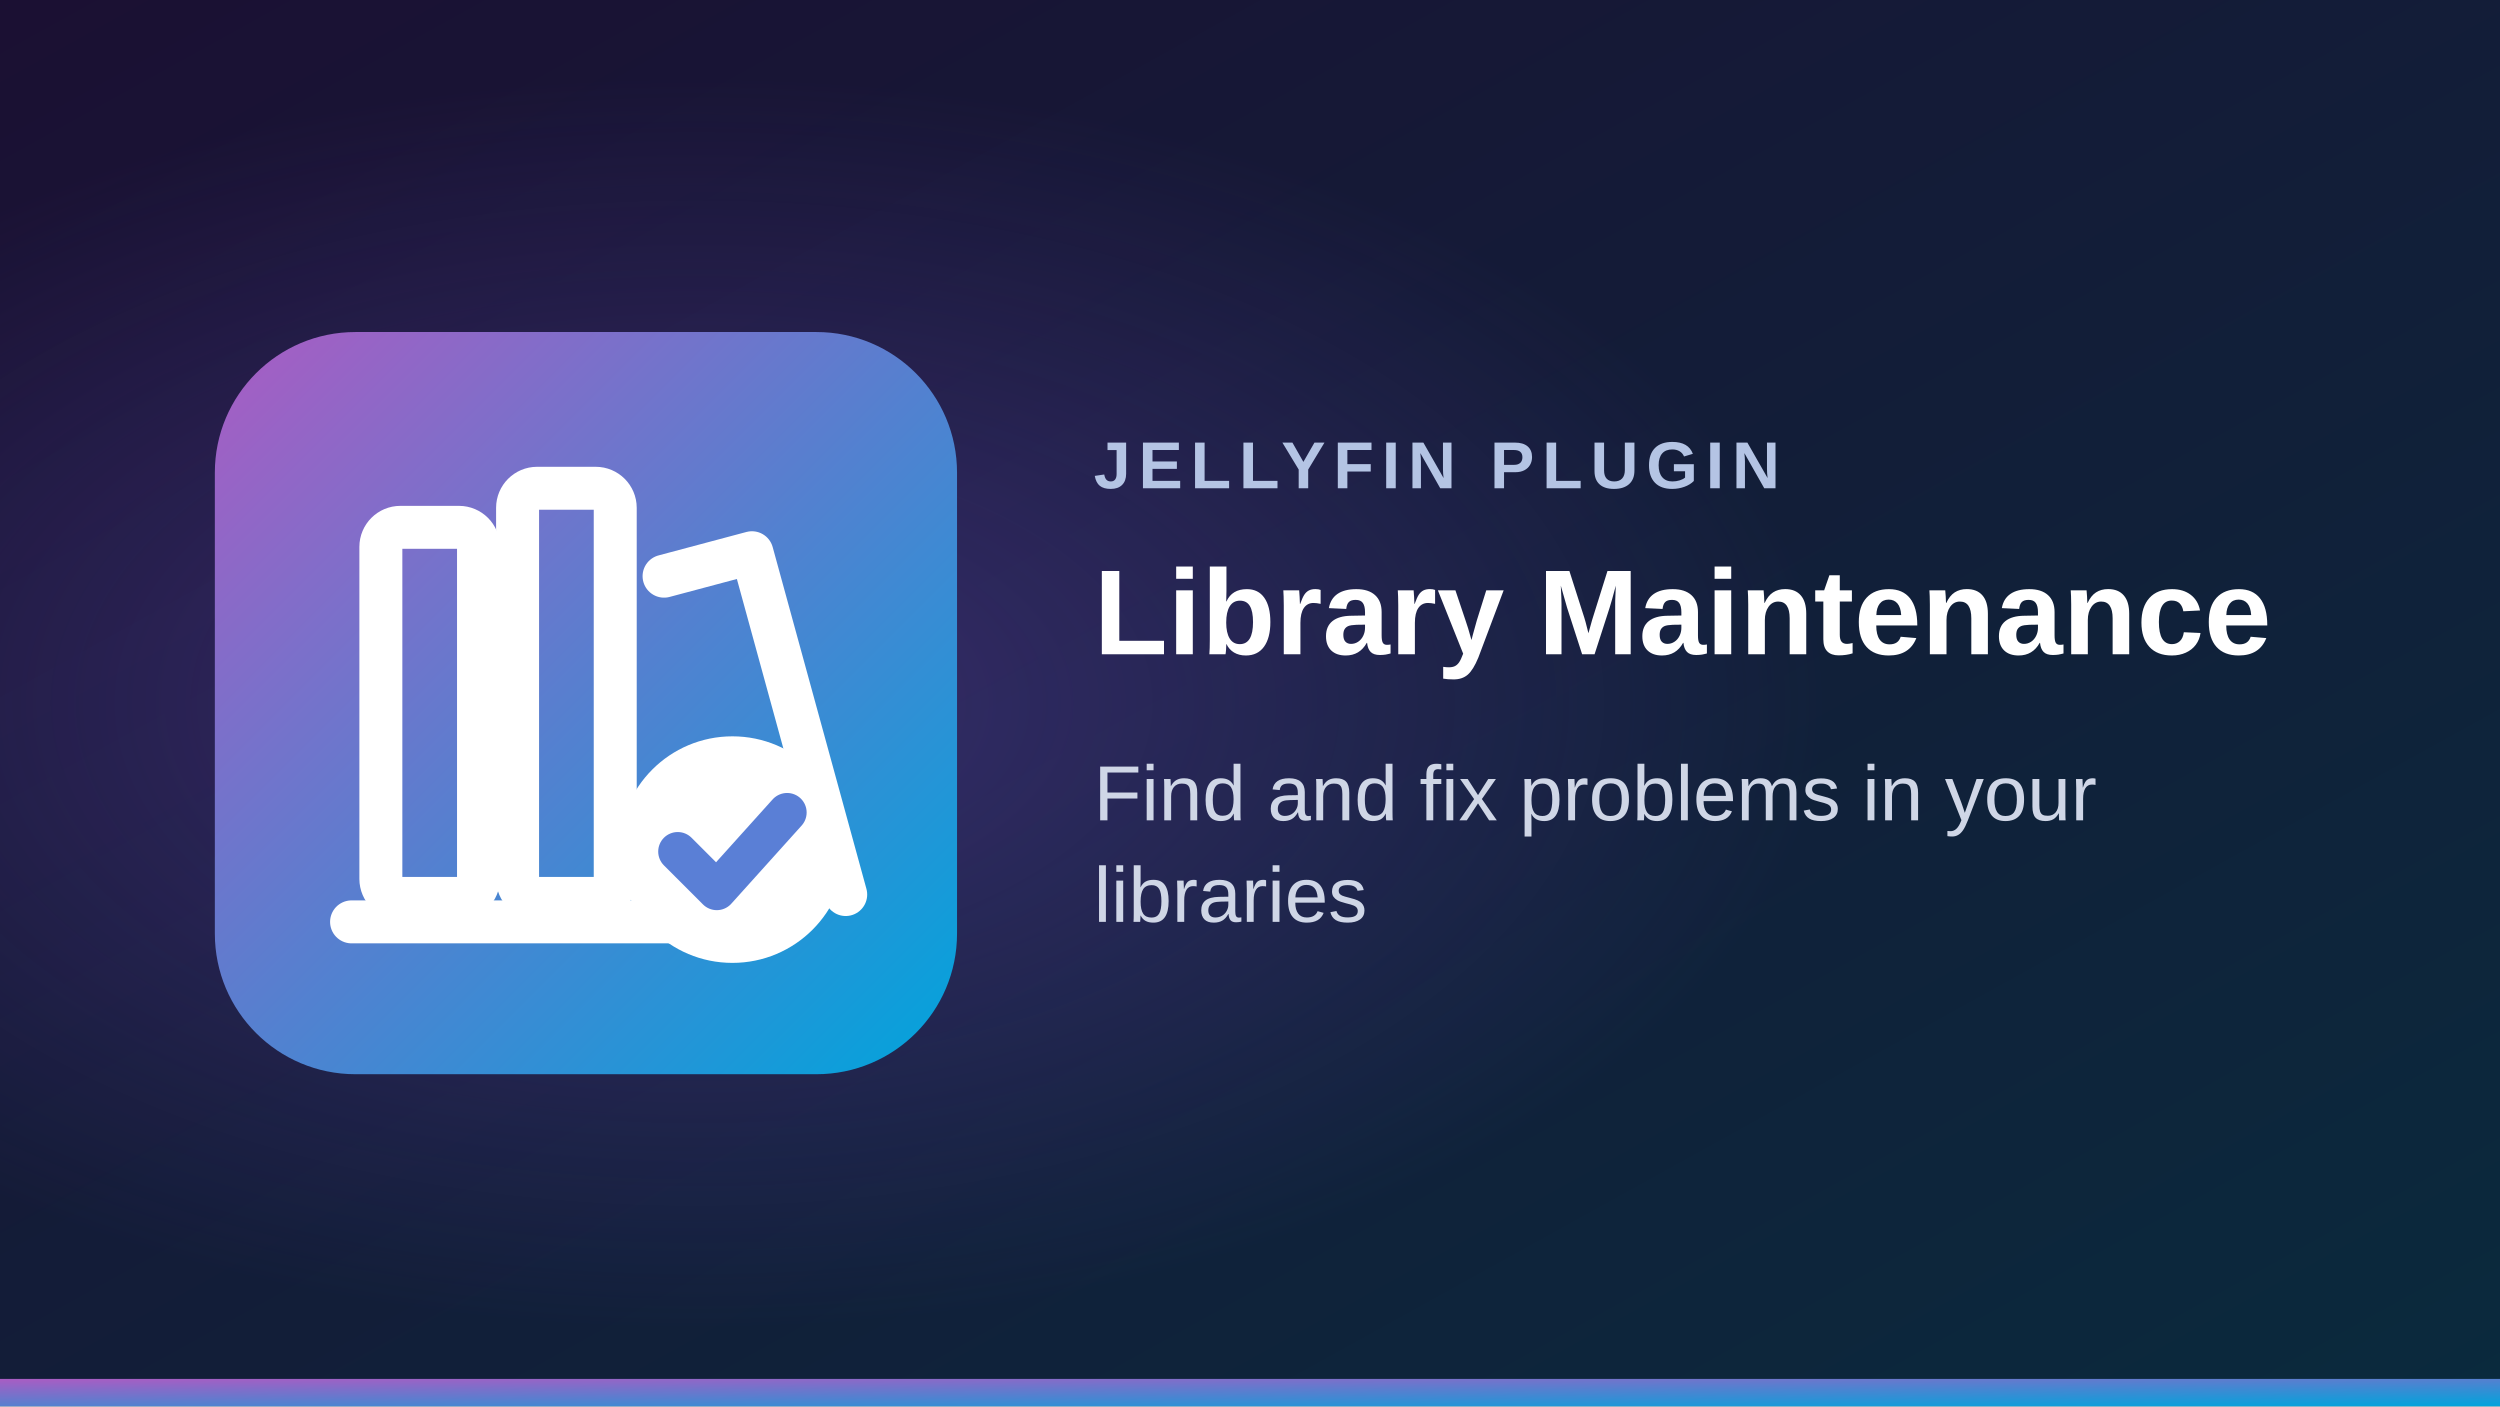
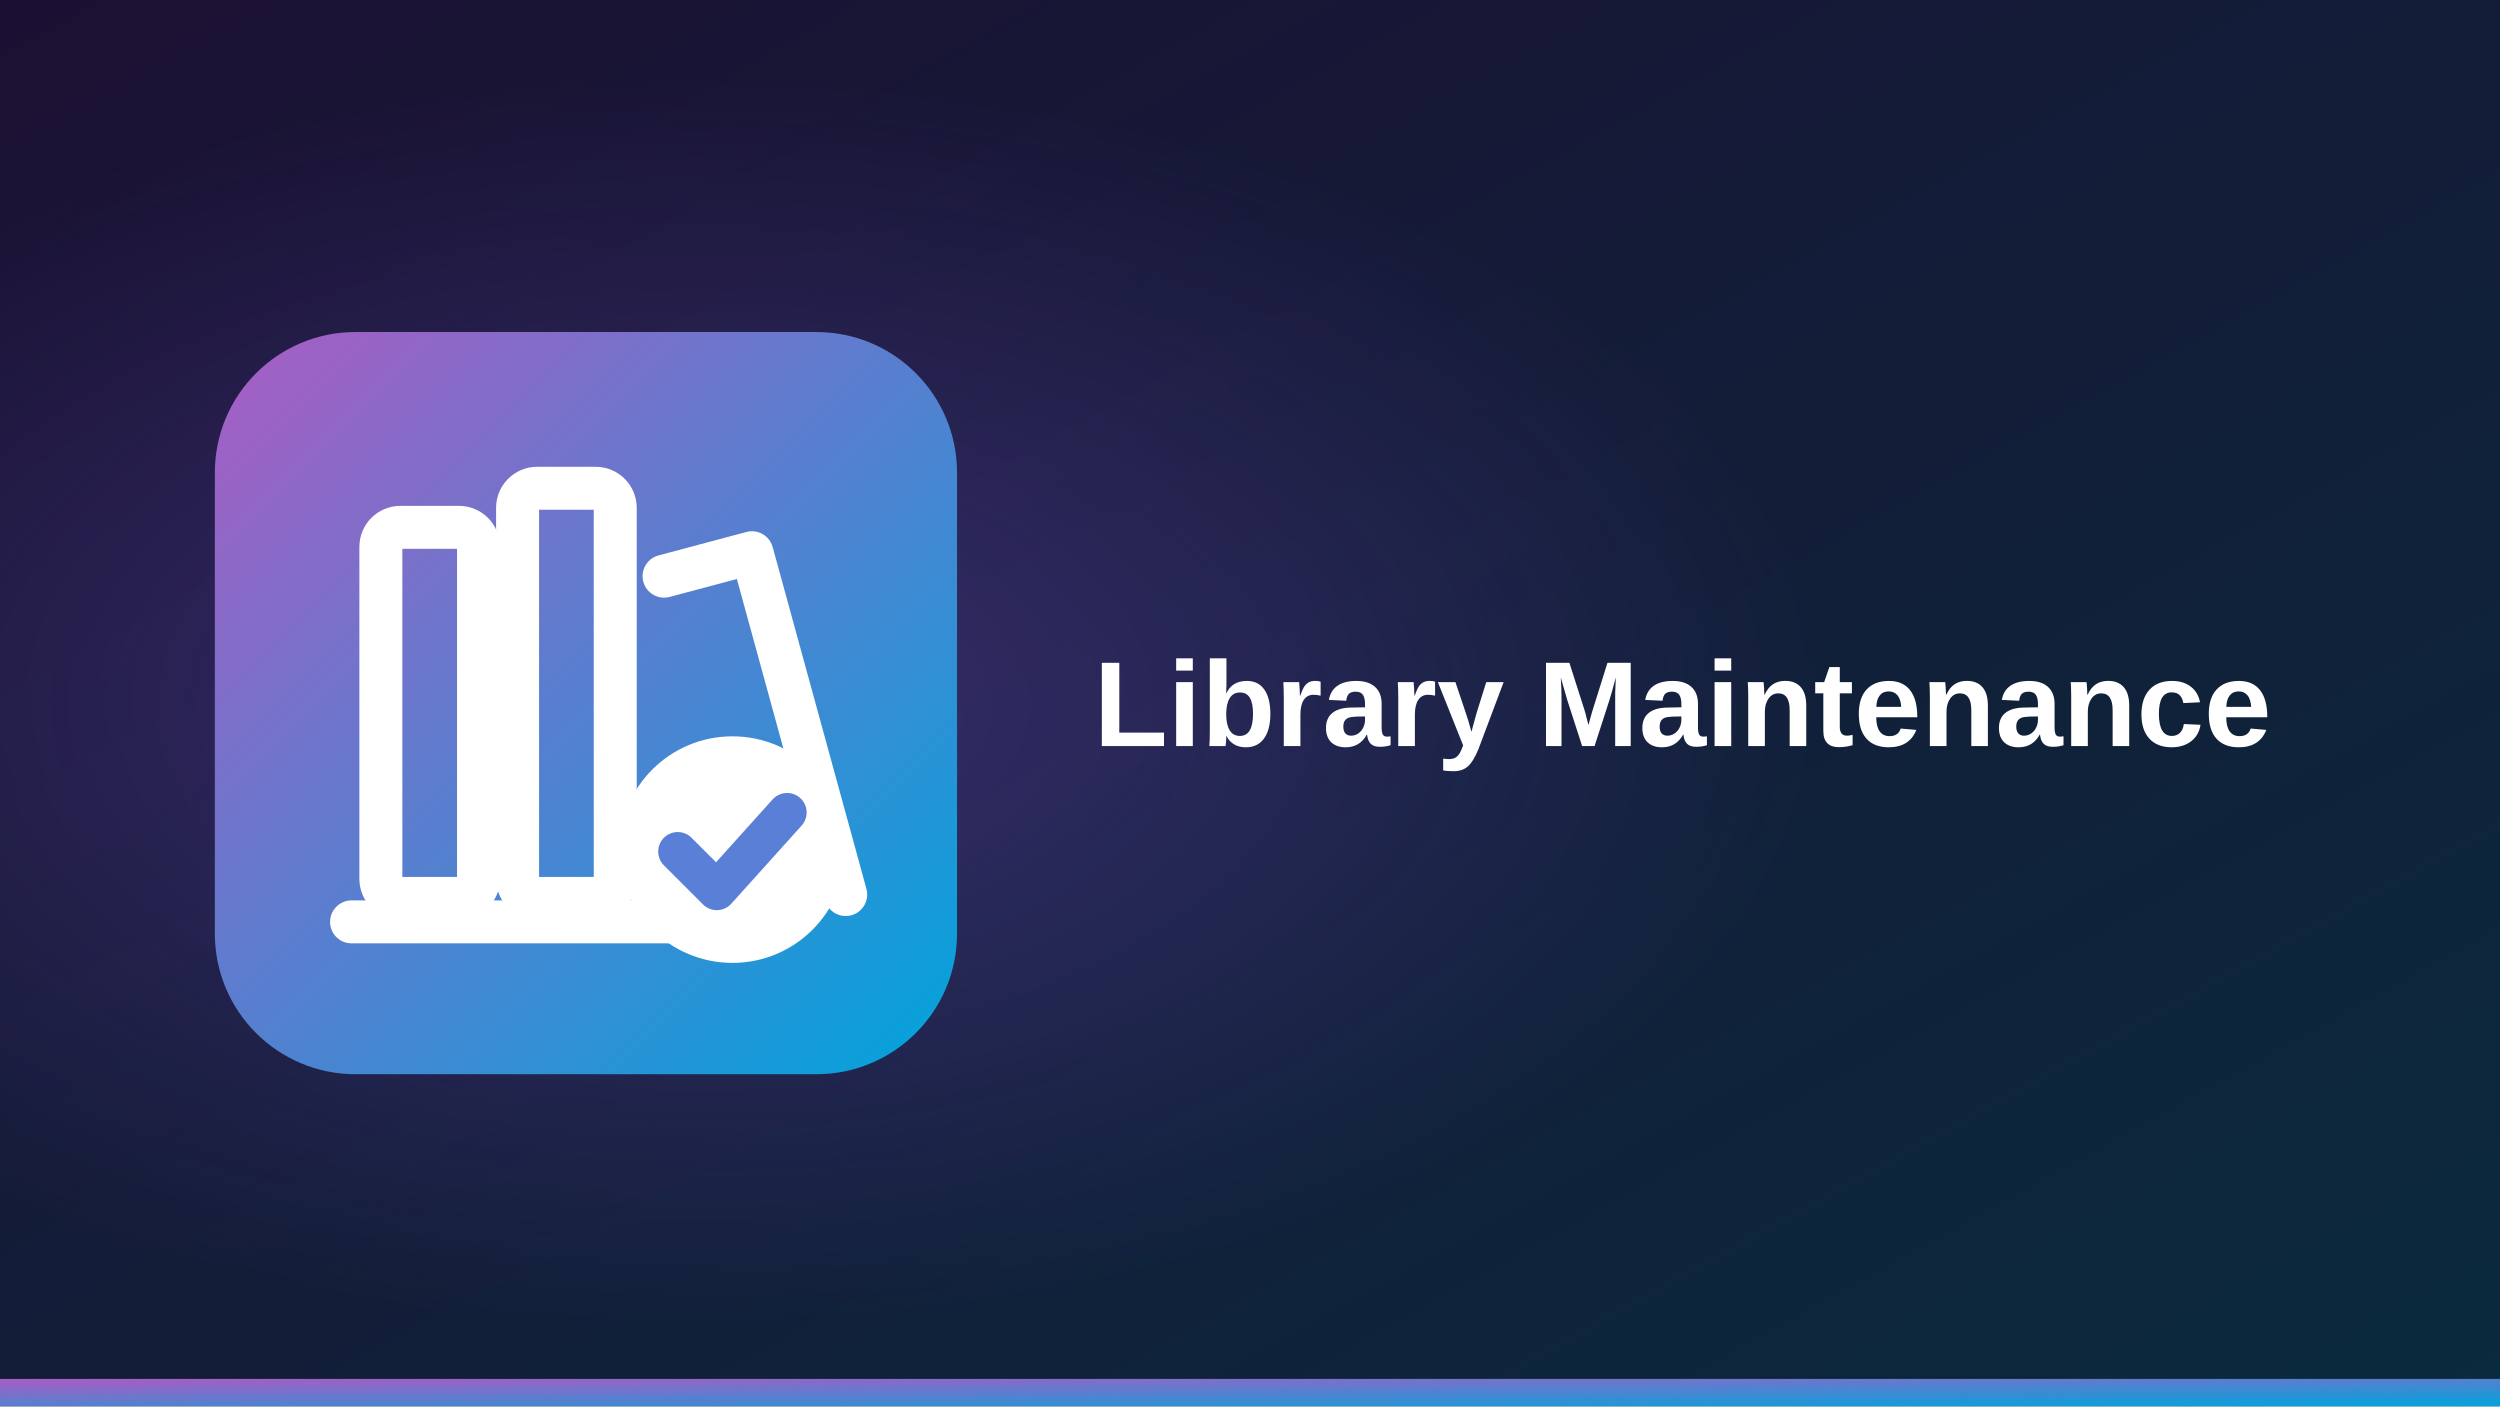
<svg xmlns="http://www.w3.org/2000/svg" width="1280" height="720" viewBox="0 0 1280 720" font-family="Segoe UI, Arial, sans-serif">
  <defs>
    <linearGradient id="bg" x1="0" y1="0" x2="1" y2="1">
      <stop offset="0" stop-color="#1b1033" />
      <stop offset="1" stop-color="#0a2a3d" />
    </linearGradient>
    <linearGradient id="accent" x1="0" y1="0" x2="1" y2="1">
      <stop offset="0" stop-color="#AA5CC3" />
      <stop offset="1" stop-color="#00A4DC" />
    </linearGradient>
    <radialGradient id="glow" cx="0.28" cy="0.5" r="0.45">
      <stop offset="0" stop-color="#7a4fd0" stop-opacity="0.35" />
      <stop offset="1" stop-color="#7a4fd0" stop-opacity="0" />
    </radialGradient>
  </defs>
  <rect width="1280" height="720" fill="url(#bg)" />
  <rect width="1280" height="720" fill="url(#glow)" />
  <rect x="0" y="706" width="1280" height="14" fill="url(#accent)" />
  <rect x="110" y="170" width="380" height="380" rx="72" fill="url(#accent)" />
  <g transform="translate(150,210) scale(1)">
    <rect x="45" y="60" width="50" height="190" rx="10" fill="none" stroke="#fff" stroke-width="22" stroke-linecap="round" stroke-linejoin="round" />
    <rect x="115" y="40" width="50" height="210" rx="10" fill="none" stroke="#fff" stroke-width="22" stroke-linecap="round" stroke-linejoin="round" />
    <path fill="none" stroke="#fff" stroke-width="22" stroke-linecap="round" stroke-linejoin="round" d="M190 85 l45 -12 48 175" />
    <path fill="none" stroke="#fff" stroke-width="22" stroke-linecap="round" stroke-linejoin="round" d="M30 262 H210" />
    <circle cx="225" cy="225" r="58" fill="#fff" />
    <path fill="none" stroke="#5a7fd6" stroke-width="20" stroke-linecap="round" stroke-linejoin="round" d="M197 226 l20 20 36 -40" />
  </g>
-   <text x="560" y="335" font-size="62" font-weight="700" fill="#fff">Library Maintenance</text>
-   <text x="560" y="420" font-size="40" fill="#cfd6e6">Find and fix problems in your</text>
-   <text x="560" y="472" font-size="40" fill="#cfd6e6">libraries</text>
-   <text x="560" y="250" font-size="34" font-weight="600" letter-spacing="4" fill="#b4c4e4">JELLYFIN PLUGIN</text>
+   <text x="560" y="382" font-size="62" font-weight="700" fill="#fff">Library Maintenance</text>
</svg>
